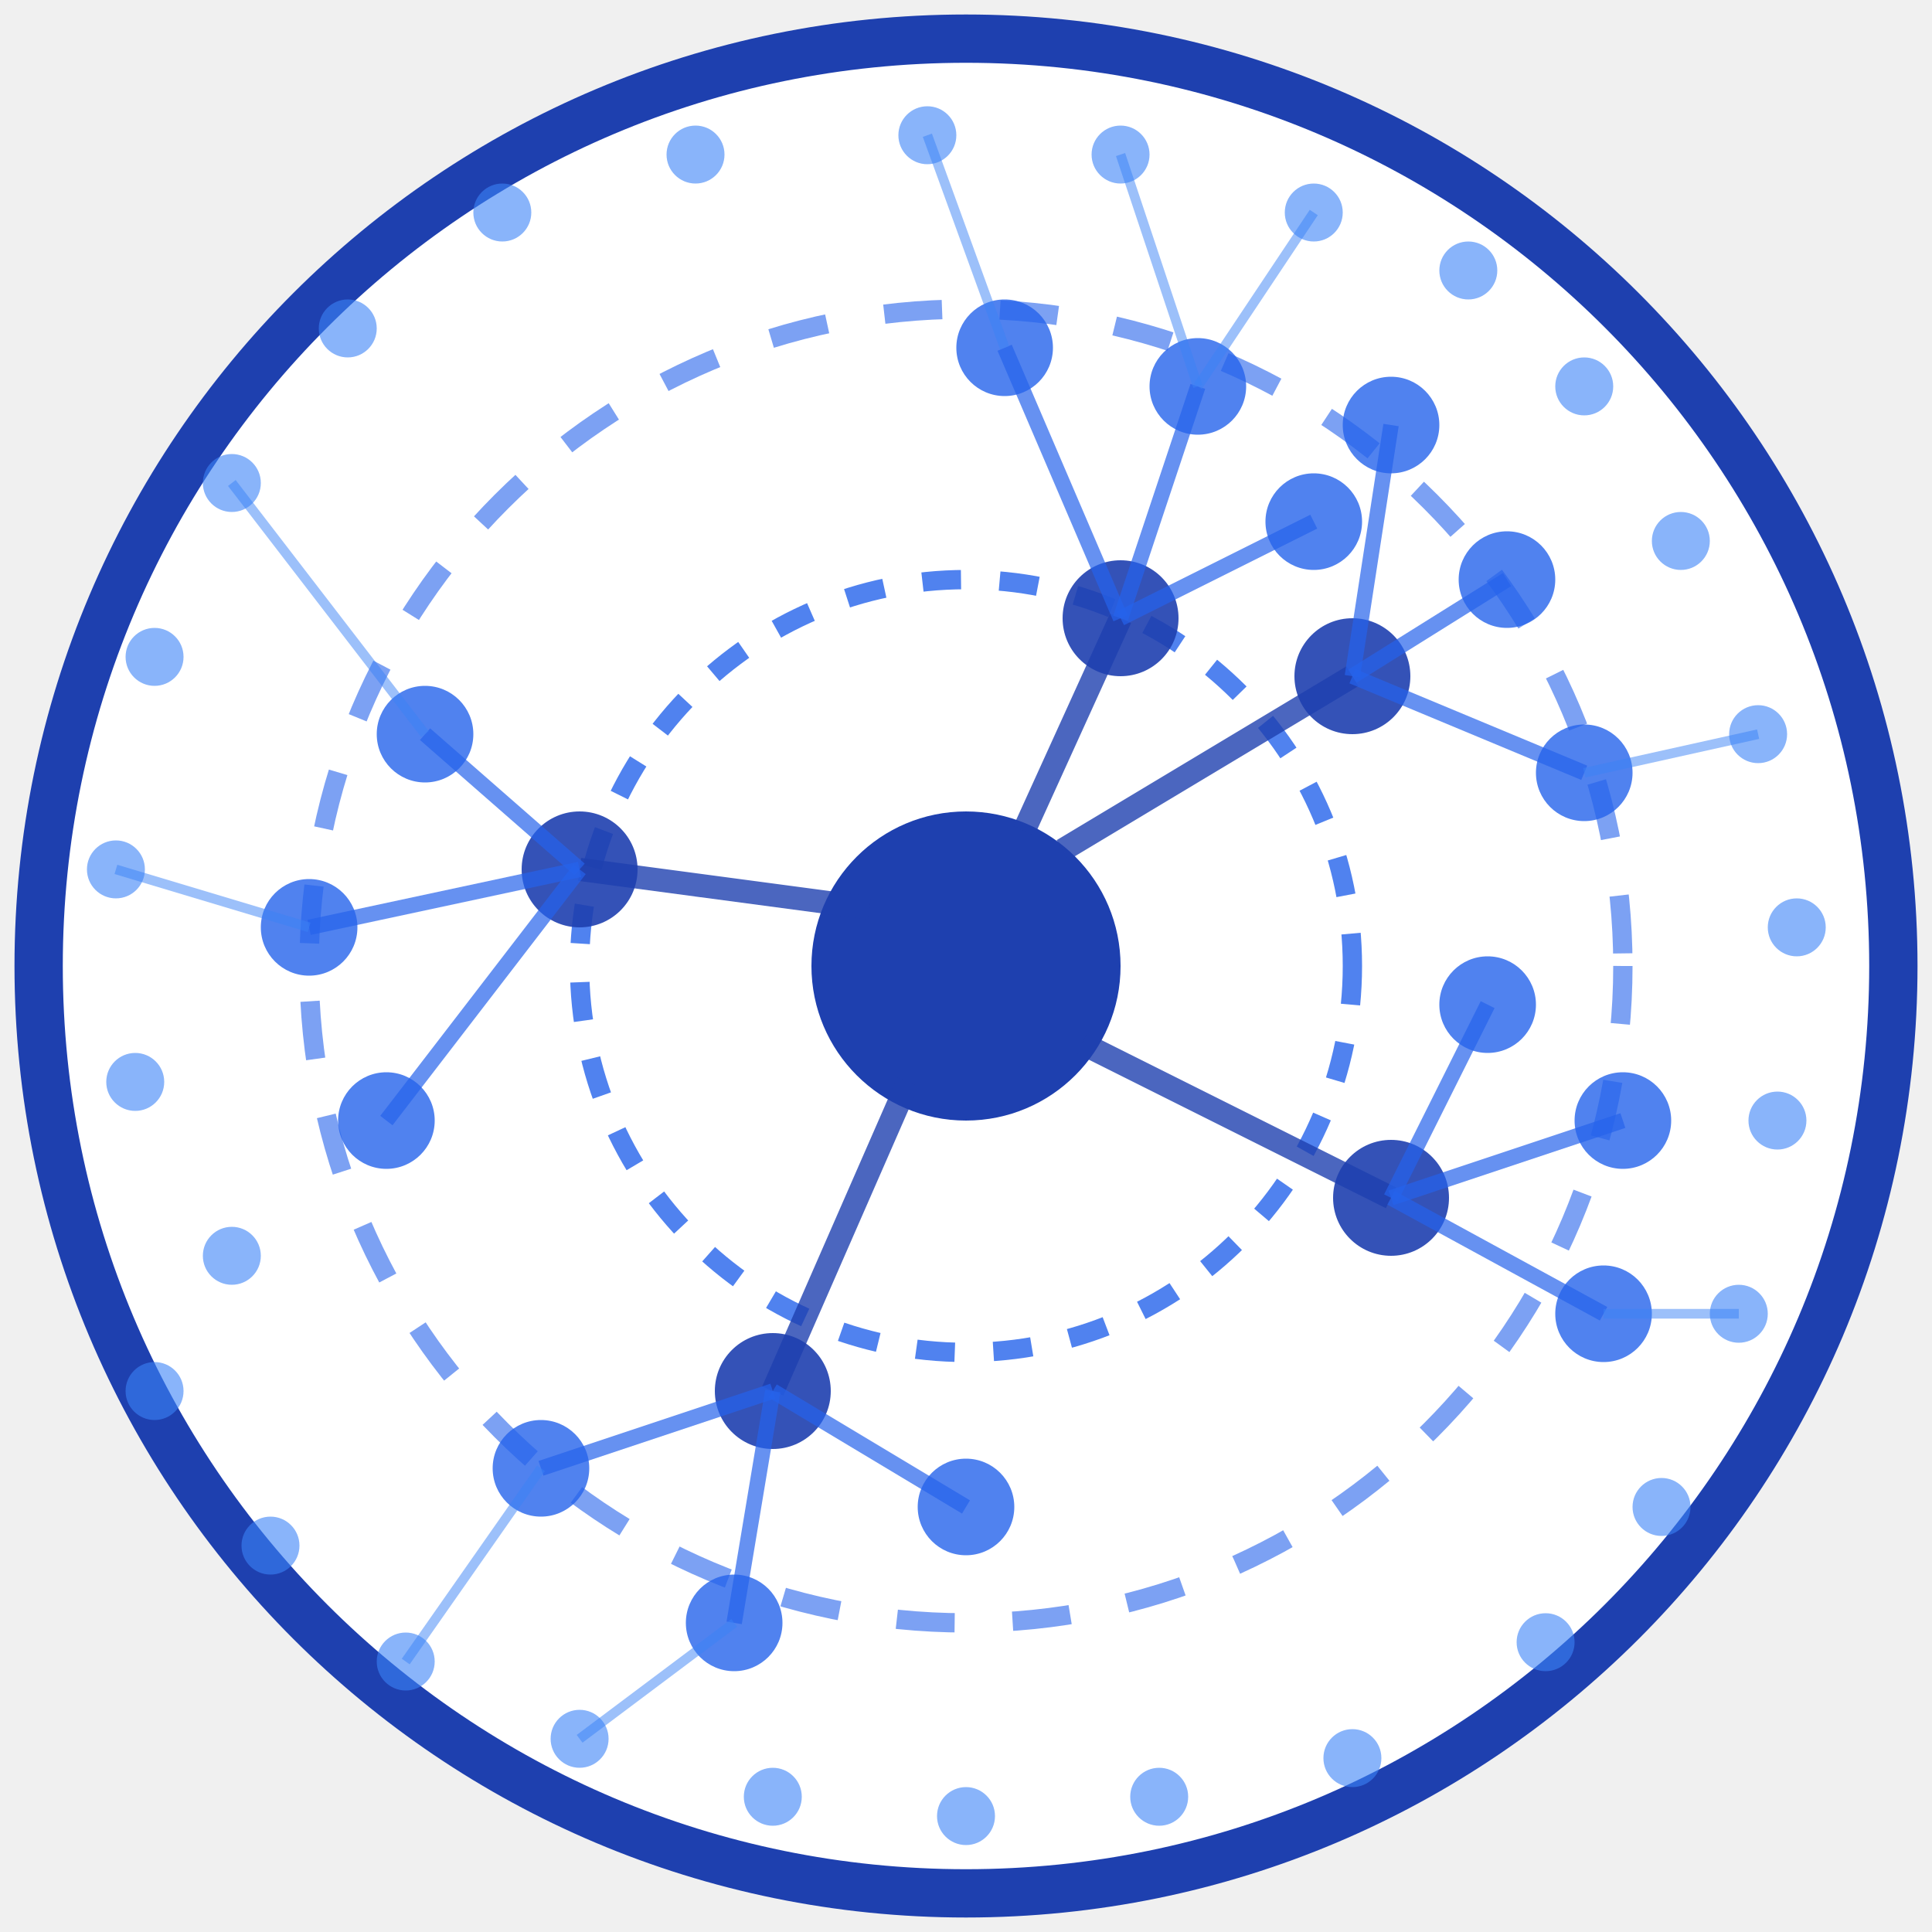
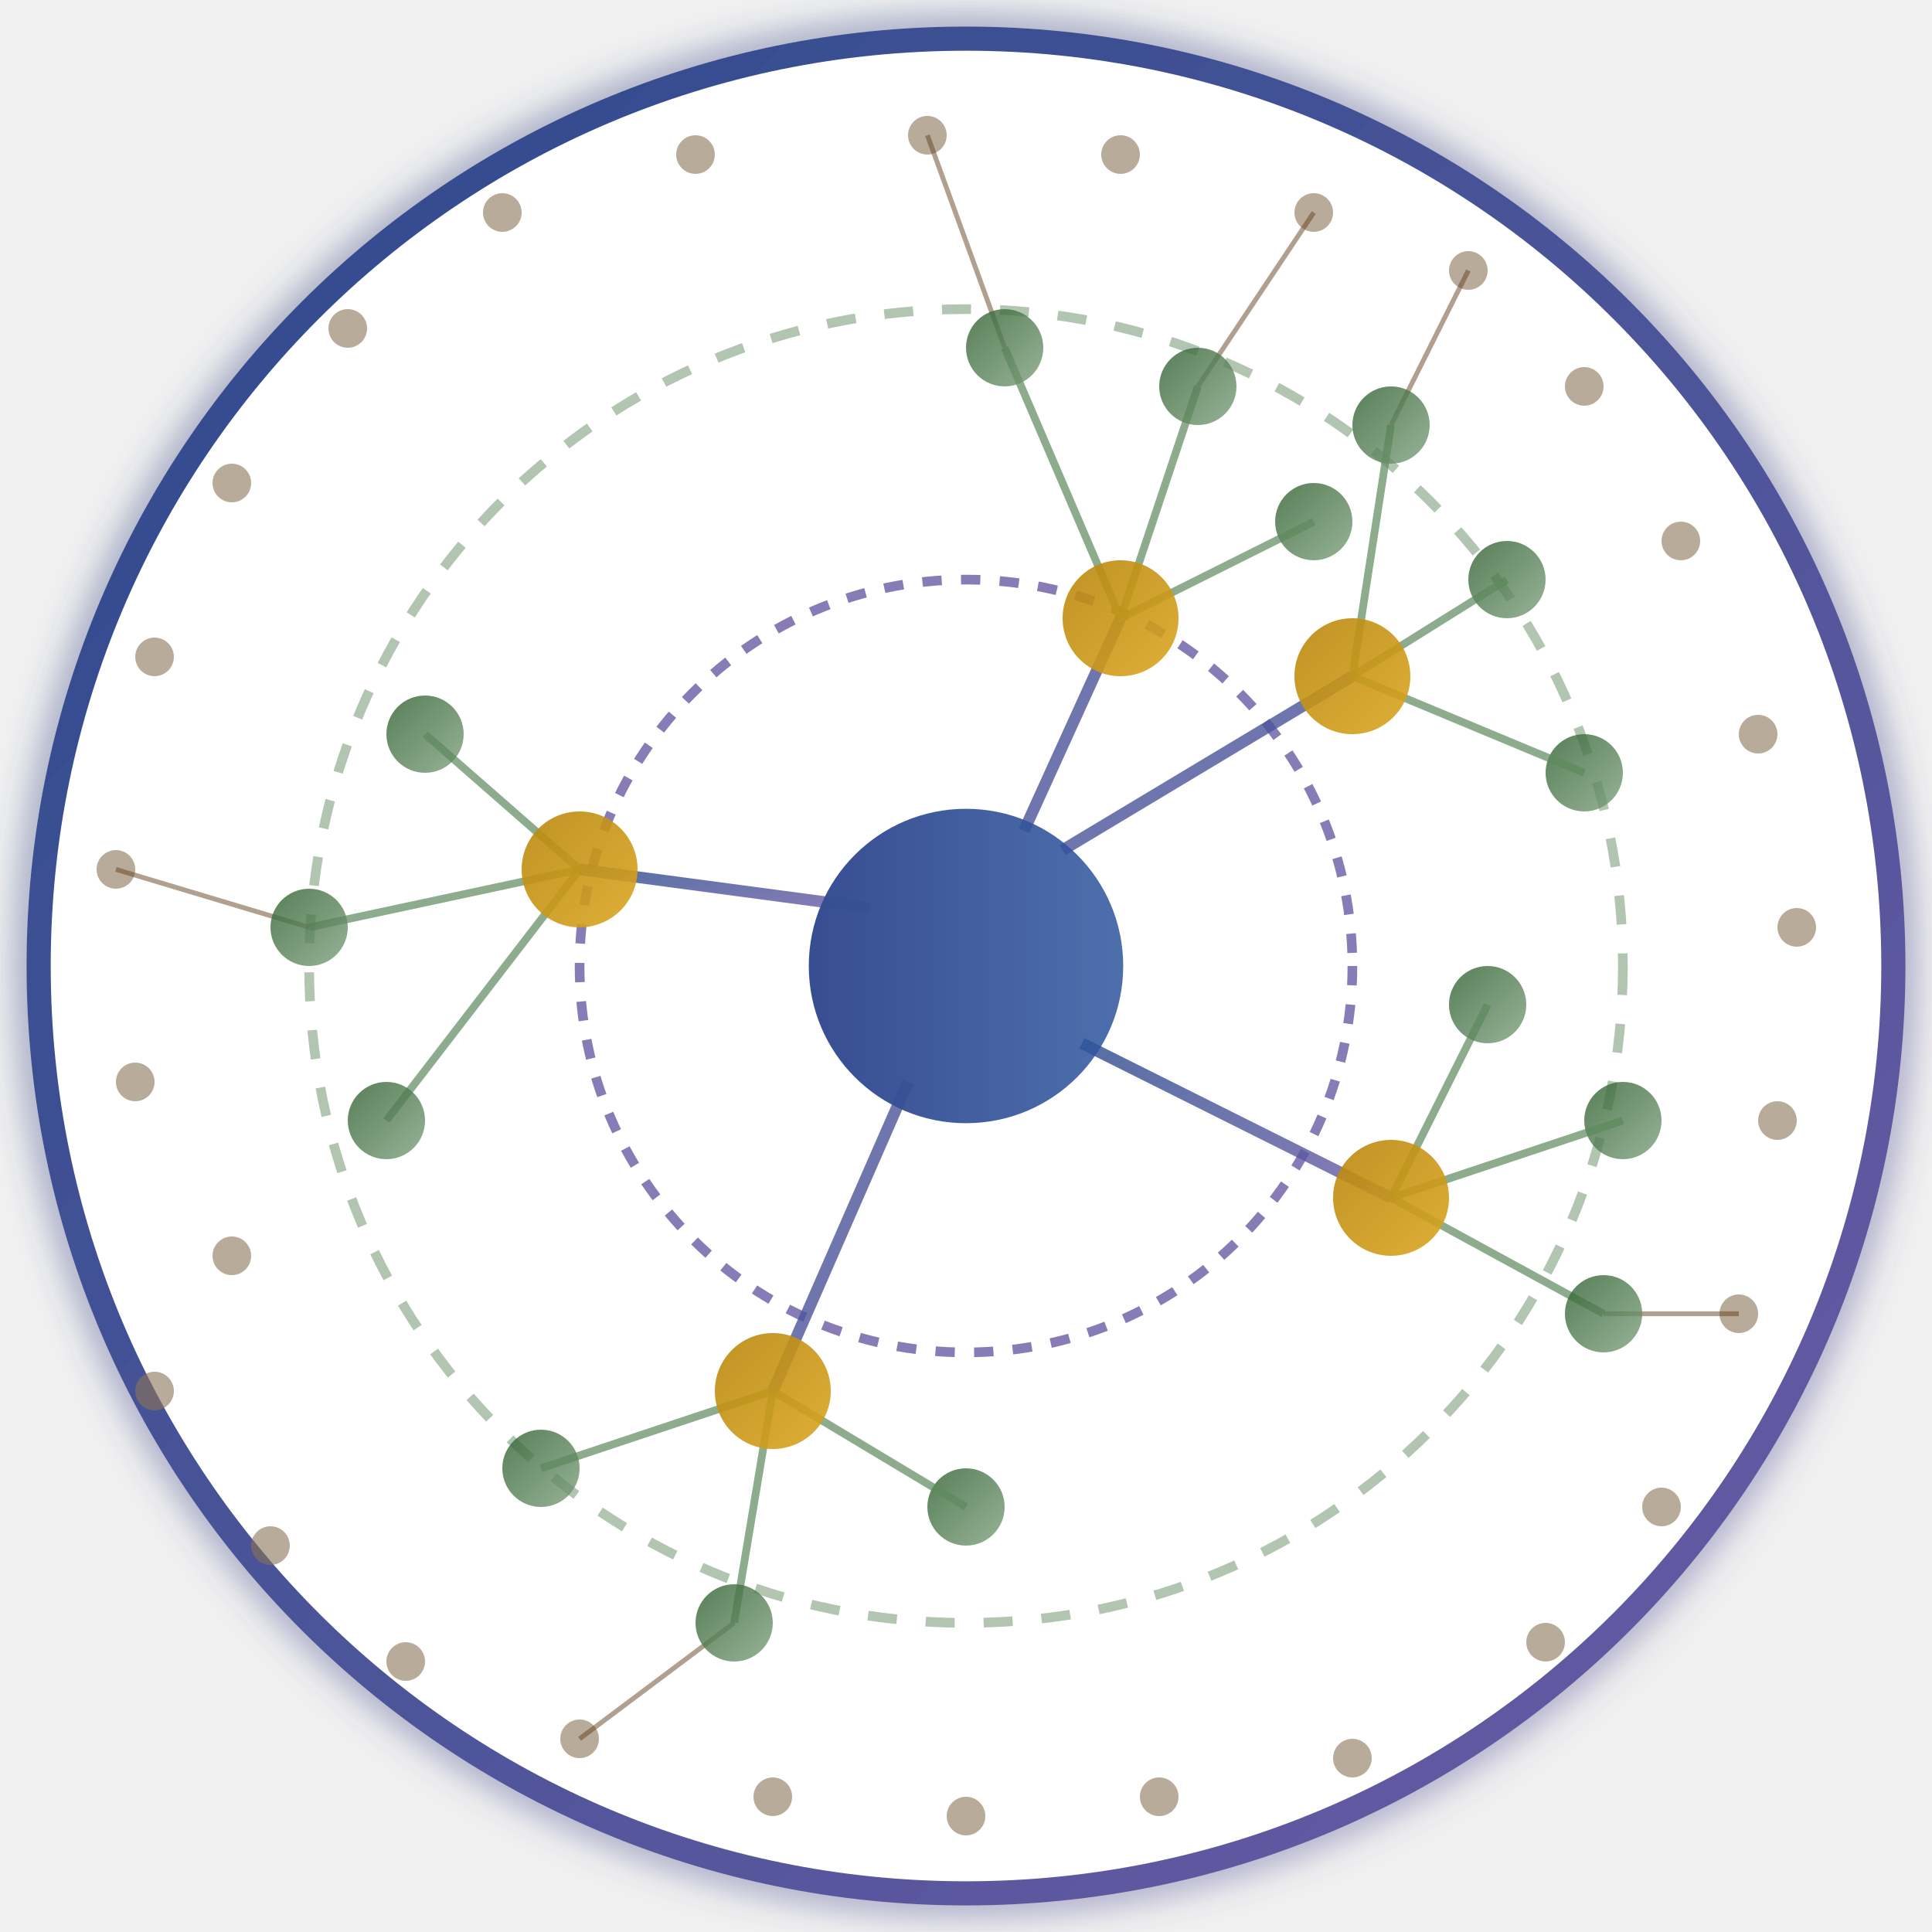
- <svg xmlns="http://www.w3.org/2000/svg" width="100" height="100" viewBox="0 0 100 100" fill="none">
-   <circle cx="50" cy="50" r="48" stroke="#1E40AF" stroke-width="2.5" fill="white" />
-   <circle cx="50" cy="50" r="8" fill="#1E40AF" />
-   <circle cx="50" cy="50" r="20" stroke="#2563EB" stroke-width="1" stroke-opacity="0.8" stroke-dasharray="2 2" fill="none" />
-   <circle cx="58" cy="32" r="3" fill="#1E40AF" fill-opacity="0.9" />
-   <circle cx="30" cy="45" r="3" fill="#1E40AF" fill-opacity="0.9" />
-   <circle cx="40" cy="72" r="3" fill="#1E40AF" fill-opacity="0.9" />
-   <circle cx="72" cy="62" r="3" fill="#1E40AF" fill-opacity="0.9" />
-   <circle cx="70" cy="35" r="3" fill="#1E40AF" fill-opacity="0.9" />
-   <line x1="53" y1="43" x2="58" y2="32" stroke="#1E40AF" stroke-width="1.2" stroke-opacity="0.8" />
-   <line x1="45" y1="47" x2="30" y2="45" stroke="#1E40AF" stroke-width="1.2" stroke-opacity="0.8" />
-   <line x1="47" y1="56" x2="40" y2="72" stroke="#1E40AF" stroke-width="1.2" stroke-opacity="0.8" />
-   <line x1="56" y1="54" x2="72" y2="62" stroke="#1E40AF" stroke-width="1.2" stroke-opacity="0.8" />
-   <line x1="55" y1="44" x2="70" y2="35" stroke="#1E40AF" stroke-width="1.2" stroke-opacity="0.8" />
-   <circle cx="50" cy="50" r="34" stroke="#2563EB" stroke-width="1" stroke-opacity="0.6" stroke-dasharray="3 3" fill="none" />
-   <circle cx="62" cy="20" r="2.5" fill="#2563EB" fill-opacity="0.8" />
-   <circle cx="52" cy="18" r="2.5" fill="#2563EB" fill-opacity="0.8" />
-   <circle cx="68" cy="27" r="2.5" fill="#2563EB" fill-opacity="0.8" />
-   <circle cx="22" cy="38" r="2.5" fill="#2563EB" fill-opacity="0.8" />
-   <circle cx="16" cy="48" r="2.5" fill="#2563EB" fill-opacity="0.8" />
-   <circle cx="20" cy="58" r="2.5" fill="#2563EB" fill-opacity="0.8" />
-   <circle cx="28" cy="76" r="2.5" fill="#2563EB" fill-opacity="0.8" />
-   <circle cx="38" cy="84" r="2.5" fill="#2563EB" fill-opacity="0.8" />
-   <circle cx="50" cy="78" r="2.5" fill="#2563EB" fill-opacity="0.8" />
-   <circle cx="83" cy="68" r="2.5" fill="#2563EB" fill-opacity="0.8" />
-   <circle cx="77" cy="52" r="2.5" fill="#2563EB" fill-opacity="0.8" />
-   <circle cx="84" cy="58" r="2.5" fill="#2563EB" fill-opacity="0.8" />
-   <circle cx="78" cy="30" r="2.5" fill="#2563EB" fill-opacity="0.8" />
-   <circle cx="82" cy="40" r="2.5" fill="#2563EB" fill-opacity="0.8" />
-   <circle cx="72" cy="22" r="2.5" fill="#2563EB" fill-opacity="0.8" />
-   <line x1="58" y1="32" x2="62" y2="20" stroke="#2563EB" stroke-width="0.8" stroke-opacity="0.7" />
-   <line x1="58" y1="32" x2="52" y2="18" stroke="#2563EB" stroke-width="0.8" stroke-opacity="0.7" />
-   <line x1="58" y1="32" x2="68" y2="27" stroke="#2563EB" stroke-width="0.8" stroke-opacity="0.7" />
-   <line x1="30" y1="45" x2="22" y2="38" stroke="#2563EB" stroke-width="0.8" stroke-opacity="0.7" />
-   <line x1="30" y1="45" x2="16" y2="48" stroke="#2563EB" stroke-width="0.8" stroke-opacity="0.7" />
-   <line x1="30" y1="45" x2="20" y2="58" stroke="#2563EB" stroke-width="0.8" stroke-opacity="0.7" />
-   <line x1="40" y1="72" x2="28" y2="76" stroke="#2563EB" stroke-width="0.8" stroke-opacity="0.7" />
-   <line x1="40" y1="72" x2="38" y2="84" stroke="#2563EB" stroke-width="0.8" stroke-opacity="0.7" />
-   <line x1="40" y1="72" x2="50" y2="78" stroke="#2563EB" stroke-width="0.8" stroke-opacity="0.7" />
-   <line x1="72" y1="62" x2="83" y2="68" stroke="#2563EB" stroke-width="0.8" stroke-opacity="0.7" />
-   <line x1="72" y1="62" x2="77" y2="52" stroke="#2563EB" stroke-width="0.8" stroke-opacity="0.7" />
-   <line x1="72" y1="62" x2="84" y2="58" stroke="#2563EB" stroke-width="0.8" stroke-opacity="0.7" />
-   <line x1="70" y1="35" x2="78" y2="30" stroke="#2563EB" stroke-width="0.8" stroke-opacity="0.7" />
-   <line x1="70" y1="35" x2="82" y2="40" stroke="#2563EB" stroke-width="0.8" stroke-opacity="0.7" />
-   <line x1="70" y1="35" x2="72" y2="22" stroke="#2563EB" stroke-width="0.8" stroke-opacity="0.7" />
-   <circle cx="68" cy="11" r="1.5" fill="#3B82F6" fill-opacity="0.6" />
-   <circle cx="58" cy="8" r="1.5" fill="#3B82F6" fill-opacity="0.6" />
-   <circle cx="48" cy="7" r="1.5" fill="#3B82F6" fill-opacity="0.6" />
-   <circle cx="76" cy="14" r="1.5" fill="#3B82F6" fill-opacity="0.6" />
-   <circle cx="82" cy="20" r="1.5" fill="#3B82F6" fill-opacity="0.6" />
-   <circle cx="87" cy="28" r="1.5" fill="#3B82F6" fill-opacity="0.6" />
-   <circle cx="91" cy="38" r="1.5" fill="#3B82F6" fill-opacity="0.6" />
-   <circle cx="93" cy="48" r="1.5" fill="#3B82F6" fill-opacity="0.6" />
-   <circle cx="92" cy="58" r="1.5" fill="#3B82F6" fill-opacity="0.6" />
-   <circle cx="90" cy="68" r="1.5" fill="#3B82F6" fill-opacity="0.6" />
-   <circle cx="86" cy="78" r="1.5" fill="#3B82F6" fill-opacity="0.6" />
-   <circle cx="80" cy="85" r="1.5" fill="#3B82F6" fill-opacity="0.6" />
-   <circle cx="70" cy="91" r="1.5" fill="#3B82F6" fill-opacity="0.6" />
-   <circle cx="60" cy="93" r="1.5" fill="#3B82F6" fill-opacity="0.6" />
-   <circle cx="50" cy="94" r="1.5" fill="#3B82F6" fill-opacity="0.6" />
-   <circle cx="40" cy="93" r="1.5" fill="#3B82F6" fill-opacity="0.6" />
-   <circle cx="30" cy="90" r="1.5" fill="#3B82F6" fill-opacity="0.6" />
-   <circle cx="21" cy="86" r="1.5" fill="#3B82F6" fill-opacity="0.6" />
-   <circle cx="14" cy="80" r="1.5" fill="#3B82F6" fill-opacity="0.6" />
-   <circle cx="8" cy="72" r="1.5" fill="#3B82F6" fill-opacity="0.6" />
-   <circle cx="12" cy="65" r="1.5" fill="#3B82F6" fill-opacity="0.6" />
-   <circle cx="7" cy="56" r="1.5" fill="#3B82F6" fill-opacity="0.6" />
-   <circle cx="6" cy="45" r="1.5" fill="#3B82F6" fill-opacity="0.6" />
-   <circle cx="8" cy="34" r="1.5" fill="#3B82F6" fill-opacity="0.6" />
-   <circle cx="12" cy="25" r="1.5" fill="#3B82F6" fill-opacity="0.6" />
-   <circle cx="18" cy="17" r="1.5" fill="#3B82F6" fill-opacity="0.6" />
-   <circle cx="26" cy="11" r="1.5" fill="#3B82F6" fill-opacity="0.6" />
-   <circle cx="36" cy="8" r="1.5" fill="#3B82F6" fill-opacity="0.6" />
-   <line x1="62" y1="20" x2="68" y2="11" stroke="#3B82F6" stroke-width="0.5" stroke-opacity="0.5" />
-   <line x1="62" y1="20" x2="58" y2="8" stroke="#3B82F6" stroke-width="0.5" stroke-opacity="0.5" />
-   <line x1="52" y1="18" x2="48" y2="7" stroke="#3B82F6" stroke-width="0.5" stroke-opacity="0.5" />
-   <line x1="22" y1="38" x2="12" y2="25" stroke="#3B82F6" stroke-width="0.5" stroke-opacity="0.5" />
-   <line x1="16" y1="48" x2="6" y2="45" stroke="#3B82F6" stroke-width="0.5" stroke-opacity="0.5" />
-   <line x1="28" y1="76" x2="21" y2="86" stroke="#3B82F6" stroke-width="0.5" stroke-opacity="0.5" />
-   <line x1="38" y1="84" x2="30" y2="90" stroke="#3B82F6" stroke-width="0.5" stroke-opacity="0.5" />
-   <line x1="83" y1="68" x2="90" y2="68" stroke="#3B82F6" stroke-width="0.5" stroke-opacity="0.5" />
-   <line x1="82" y1="40" x2="91" y2="38" stroke="#3B82F6" stroke-width="0.5" stroke-opacity="0.5" />
+ <svg xmlns="http://www.w3.org/2000/svg" xmlns:xlink="http://www.w3.org/1999/xlink" viewBox="0 0 200 200" width="200" height="200" version="1.1" id="svg79">
+   <defs id="defs8">
+     <linearGradient id="linearGradient1">
+       <stop style="stop-color:#374d91;stop-opacity:1;" offset="0" id="stop9" />
+       <stop style="stop-color:#2f569e;stop-opacity:0.854;" offset="1" id="stop10" />
+     </linearGradient>
+     <linearGradient id="earthyGradient" x1="0%" y1="0%" x2="100%" y2="100%">
+       <stop offset="0%" stop-color="#2D5F2D" id="stop1" />
+       <stop offset="100%" stop-color="#7D9F7D" id="stop2" />
+     </linearGradient>
+     <linearGradient id="cosmicGradient" x1="0%" y1="0%" x2="100%" y2="100%">
+       <stop offset="0%" stop-color="#2B4B8C" id="stop3" />
+       <stop offset="100%" stop-color="#6B5CA5" id="stop4" />
+     </linearGradient>
+     <linearGradient id="goldGradient" x1="0%" y1="0%" x2="100%" y2="100%">
+       <stop offset="0%" stop-color="#B8860B" id="stop5" />
+       <stop offset="100%" stop-color="#DAA520" id="stop6" />
+     </linearGradient>
+     <linearGradient id="rootGradient" x1="0%" y1="0%" x2="100%" y2="100%">
+       <stop offset="0%" stop-color="#654321" id="stop7" />
+       <stop offset="100%" stop-color="#8B7355" id="stop8" />
+     </linearGradient>
+     <filter id="glow" x="-0.032" y="-0.032" width="1.063" height="1.063">
+       <feGaussianBlur stdDeviation="2" result="blur" id="feGaussianBlur8" />
+       <feComposite in="SourceGraphic" in2="blur" operator="over" id="feComposite8" />
+     </filter>
+     <linearGradient xlink:href="#linearGradient1" id="linearGradient10" x1="83.726" y1="100" x2="116.274" y2="100" gradientUnits="userSpaceOnUse" />
+   </defs>
+   <circle id="global-circle" cx="100" cy="100" r="96" stroke="url(#cosmicGradient)" stroke-width="2.5" fill="white" filter="url(#glow)">
+     <animate attributeName="r" values="96;98;96" dur="6s" repeatCount="indefinite" />
+   </circle>
+   <circle cx="100" cy="100" r="40" stroke="#6B5CA5" stroke-width="1" stroke-opacity="0.8" stroke-dasharray="2 2" fill="none" id="circle9">
+     <animate attributeName="stroke-opacity" values="0.8;0.6;0.8" dur="8s" repeatCount="indefinite" />
+   </circle>
+   <line x1="106" y1="86" x2="116" y2="64" stroke="url(#cosmicGradient)" stroke-width="1.2" stroke-opacity="0.8" id="line14" />
+   <line x1="90" y1="94" x2="60" y2="90" stroke="url(#cosmicGradient)" stroke-width="1.2" stroke-opacity="0.8" id="line15" />
+   <line x1="94" y1="112" x2="80" y2="144" stroke="url(#cosmicGradient)" stroke-width="1.2" stroke-opacity="0.8" id="line16" />
+   <line x1="112" y1="108" x2="144" y2="124" stroke="url(#cosmicGradient)" stroke-width="1.2" stroke-opacity="0.8" id="line17" />
+   <line x1="110" y1="88" x2="140" y2="70" stroke="url(#cosmicGradient)" stroke-width="1.2" stroke-opacity="0.8" id="line18" />
+   <circle cx="100" cy="100" r="68" stroke="#7D9F7D" stroke-width="1" stroke-opacity="0.6" stroke-dasharray="3 3" fill="none" id="circle18">
+     <animate attributeName="stroke-opacity" values="0.6;0.4;0.6" dur="10s" repeatCount="indefinite" />
+   </circle>
+   <circle cx="100" cy="100" r="16.274" fill="url(#goldGradient)" id="circle8" style="fill:url(#linearGradient10);stroke-width:2.034;fill-opacity:1">
+     <animate attributeName="r" values="8;8.5;8" dur="3s" repeatCount="indefinite" style="fill:url(#linearGradient10)" />
+   </circle>
+   <circle cx="136" cy="54" r="4" fill="url(#earthyGradient)" fill-opacity="0.8" id="circle21" />
+   <circle cx="44" cy="76" r="4" fill="url(#earthyGradient)" fill-opacity="0.8" id="circle22" />
+   <circle cx="56" cy="152" r="4" fill="url(#earthyGradient)" fill-opacity="0.8" id="circle25" />
+   <circle cx="100" cy="156" r="4" fill="url(#earthyGradient)" fill-opacity="0.8" id="circle27" />
+   <circle cx="154" cy="104" r="4" fill="url(#earthyGradient)" fill-opacity="0.8" id="circle29" />
+   <circle cx="168" cy="116" r="4" fill="url(#earthyGradient)" fill-opacity="0.8" id="circle30" />
+   <circle cx="156" cy="60" r="4" fill="url(#earthyGradient)" fill-opacity="0.8" id="circle31" />
+   <circle cx="164" cy="80" r="4" fill="url(#earthyGradient)" fill-opacity="0.8" id="circle32" />
+   <line x1="116" y1="64" x2="124" y2="40" stroke="#5D8A5D" stroke-width="0.8" stroke-opacity="0.7" id="line33" />
+   <line x1="116" y1="64" x2="104" y2="36" stroke="#5D8A5D" stroke-width="0.8" stroke-opacity="0.7" id="line34" />
+   <line x1="116" y1="64" x2="136" y2="54" stroke="#5D8A5D" stroke-width="0.8" stroke-opacity="0.7" id="line35" />
+   <circle cx="116" cy="64" r="6" fill="url(#goldGradient)" fill-opacity="0.9" id="circle10" />
+   <line x1="60" y1="90" x2="44" y2="76" stroke="#5D8A5D" stroke-width="0.8" stroke-opacity="0.7" id="line36" />
+   <line x1="60" y1="90" x2="32" y2="96" stroke="#5D8A5D" stroke-width="0.8" stroke-opacity="0.7" id="line37" />
+   <line x1="60" y1="90" x2="40" y2="116" stroke="#5D8A5D" stroke-width="0.8" stroke-opacity="0.7" id="line38" />
+   <circle cx="40" cy="116" r="4" fill="url(#earthyGradient)" fill-opacity="0.8" id="circle24" />
+   <circle cx="60" cy="90" r="6" fill="url(#goldGradient)" fill-opacity="0.9" id="circle11" />
+   <line x1="80" y1="144" x2="56" y2="152" stroke="#5D8A5D" stroke-width="0.8" stroke-opacity="0.7" id="line39" />
+   <line x1="80" y1="144" x2="76" y2="168" stroke="#5D8A5D" stroke-width="0.8" stroke-opacity="0.7" id="line40" />
+   <line x1="80" y1="144" x2="100" y2="156" stroke="#5D8A5D" stroke-width="0.8" stroke-opacity="0.7" id="line41" />
+   <circle cx="80" cy="144" r="6" fill="url(#goldGradient)" fill-opacity="0.9" id="circle12" />
+   <line x1="144" y1="124" x2="166" y2="136" stroke="#5D8A5D" stroke-width="0.8" stroke-opacity="0.7" id="line42" />
+   <line x1="144" y1="124" x2="154" y2="104" stroke="#5D8A5D" stroke-width="0.8" stroke-opacity="0.7" id="line43" />
+   <line x1="144" y1="124" x2="168" y2="116" stroke="#5D8A5D" stroke-width="0.8" stroke-opacity="0.7" id="line44" />
+   <circle cx="144" cy="124" r="6" fill="url(#goldGradient)" fill-opacity="0.9" id="circle13" />
+   <line x1="140" y1="70" x2="156" y2="60" stroke="#5D8A5D" stroke-width="0.8" stroke-opacity="0.7" id="line45" />
+   <line x1="140" y1="70" x2="164" y2="80" stroke="#5D8A5D" stroke-width="0.8" stroke-opacity="0.7" id="line46" />
+   <line x1="140" y1="70" x2="144" y2="44" stroke="#5D8A5D" stroke-width="0.8" stroke-opacity="0.7" id="line47" />
+   <circle cx="140" cy="70" r="6" fill="url(#goldGradient)" fill-opacity="0.9" id="circle14" />
+   <circle cx="136" cy="22" r="2" fill="#8B7355" fill-opacity="0.6" id="circle47" />
+   <circle cx="116" cy="16" r="2" fill="#8B7355" fill-opacity="0.6" id="circle48" />
+   <circle cx="96" cy="14" r="2" fill="#8B7355" fill-opacity="0.6" id="circle49" />
+   <circle cx="152" cy="28" r="2" fill="#8B7355" fill-opacity="0.6" id="circle50" />
+   <circle cx="164" cy="40" r="2" fill="#8B7355" fill-opacity="0.6" id="circle51" />
+   <circle cx="174" cy="56" r="2" fill="#8B7355" fill-opacity="0.6" id="circle52" />
+   <circle cx="182" cy="76" r="2" fill="#8B7355" fill-opacity="0.6" id="circle53" />
+   <circle cx="186" cy="96" r="2" fill="#8B7355" fill-opacity="0.6" id="circle54" />
+   <circle cx="184" cy="116" r="2" fill="#8B7355" fill-opacity="0.6" id="circle55" />
+   <circle cx="180" cy="136" r="2" fill="#8B7355" fill-opacity="0.6" id="circle56" />
+   <circle cx="172" cy="156" r="2" fill="#8B7355" fill-opacity="0.6" id="circle57" />
+   <circle cx="160" cy="170" r="2" fill="#8B7355" fill-opacity="0.6" id="circle58" />
+   <circle cx="140" cy="182" r="2" fill="#8B7355" fill-opacity="0.6" id="circle59" />
+   <circle cx="120" cy="186" r="2" fill="#8B7355" fill-opacity="0.6" id="circle60" />
+   <circle cx="100" cy="188" r="2" fill="#8B7355" fill-opacity="0.6" id="circle61" />
+   <circle cx="80" cy="186" r="2" fill="#8B7355" fill-opacity="0.6" id="circle62" />
+   <circle cx="60" cy="180" r="2" fill="#8B7355" fill-opacity="0.6" id="circle63" />
+   <circle cx="42" cy="172" r="2" fill="#8B7355" fill-opacity="0.6" id="circle64" />
+   <circle cx="28" cy="160" r="2" fill="#8B7355" fill-opacity="0.6" id="circle65" />
+   <circle cx="16" cy="144" r="2" fill="#8B7355" fill-opacity="0.6" id="circle66" />
+   <circle cx="24" cy="130" r="2" fill="#8B7355" fill-opacity="0.6" id="circle67" />
+   <circle cx="14" cy="112" r="2" fill="#8B7355" fill-opacity="0.6" id="circle68" />
+   <circle cx="12" cy="90" r="2" fill="#8B7355" fill-opacity="0.6" id="circle69" />
+   <circle cx="16" cy="68" r="2" fill="#8B7355" fill-opacity="0.6" id="circle70" />
+   <circle cx="24" cy="50" r="2" fill="#8B7355" fill-opacity="0.6" id="circle71" />
+   <circle cx="36" cy="34" r="2" fill="#8B7355" fill-opacity="0.6" id="circle72" />
+   <circle cx="52" cy="22" r="2" fill="#8B7355" fill-opacity="0.6" id="circle73" />
+   <circle cx="72" cy="16" r="2" fill="#8B7355" fill-opacity="0.6" id="circle74" />
+   <line x1="124" y1="40" x2="136" y2="22" stroke="#654321" stroke-width="0.5" stroke-opacity="0.5" id="line74" />
+   <circle cx="124" cy="40" r="4" fill="url(#earthyGradient)" fill-opacity="0.8" id="circle19" />
+   <line x1="104" y1="36" x2="96" y2="14" stroke="#654321" stroke-width="0.5" stroke-opacity="0.5" id="line75" />
+   <circle cx="104" cy="36" r="4" fill="url(#earthyGradient)" fill-opacity="0.8" id="circle20" />
+   <line x1="144" y1="44" x2="152" y2="28" stroke="#654321" stroke-width="0.5" stroke-opacity="0.5" id="line76" />
+   <circle cx="144" cy="44" r="4" fill="url(#earthyGradient)" fill-opacity="0.8" id="circle33" />
+   <line x1="76" y1="168" x2="60" y2="180" stroke="#654321" stroke-width="0.5" stroke-opacity="0.5" id="line77" />
+   <circle cx="76" cy="168" r="4" fill="url(#earthyGradient)" fill-opacity="0.8" id="circle26" />
+   <line x1="32" y1="96" x2="12" y2="90" stroke="#654321" stroke-width="0.5" stroke-opacity="0.5" id="line78" />
+   <circle cx="32" cy="96" r="4" fill="url(#earthyGradient)" fill-opacity="0.8" id="circle23" />
+   <line x1="166" y1="136" x2="180" y2="136" stroke="#654321" stroke-width="0.5" stroke-opacity="0.5" id="line79" />
+   <circle cx="166" cy="136" r="4" fill="url(#earthyGradient)" fill-opacity="0.8" id="circle28" />
</svg>
